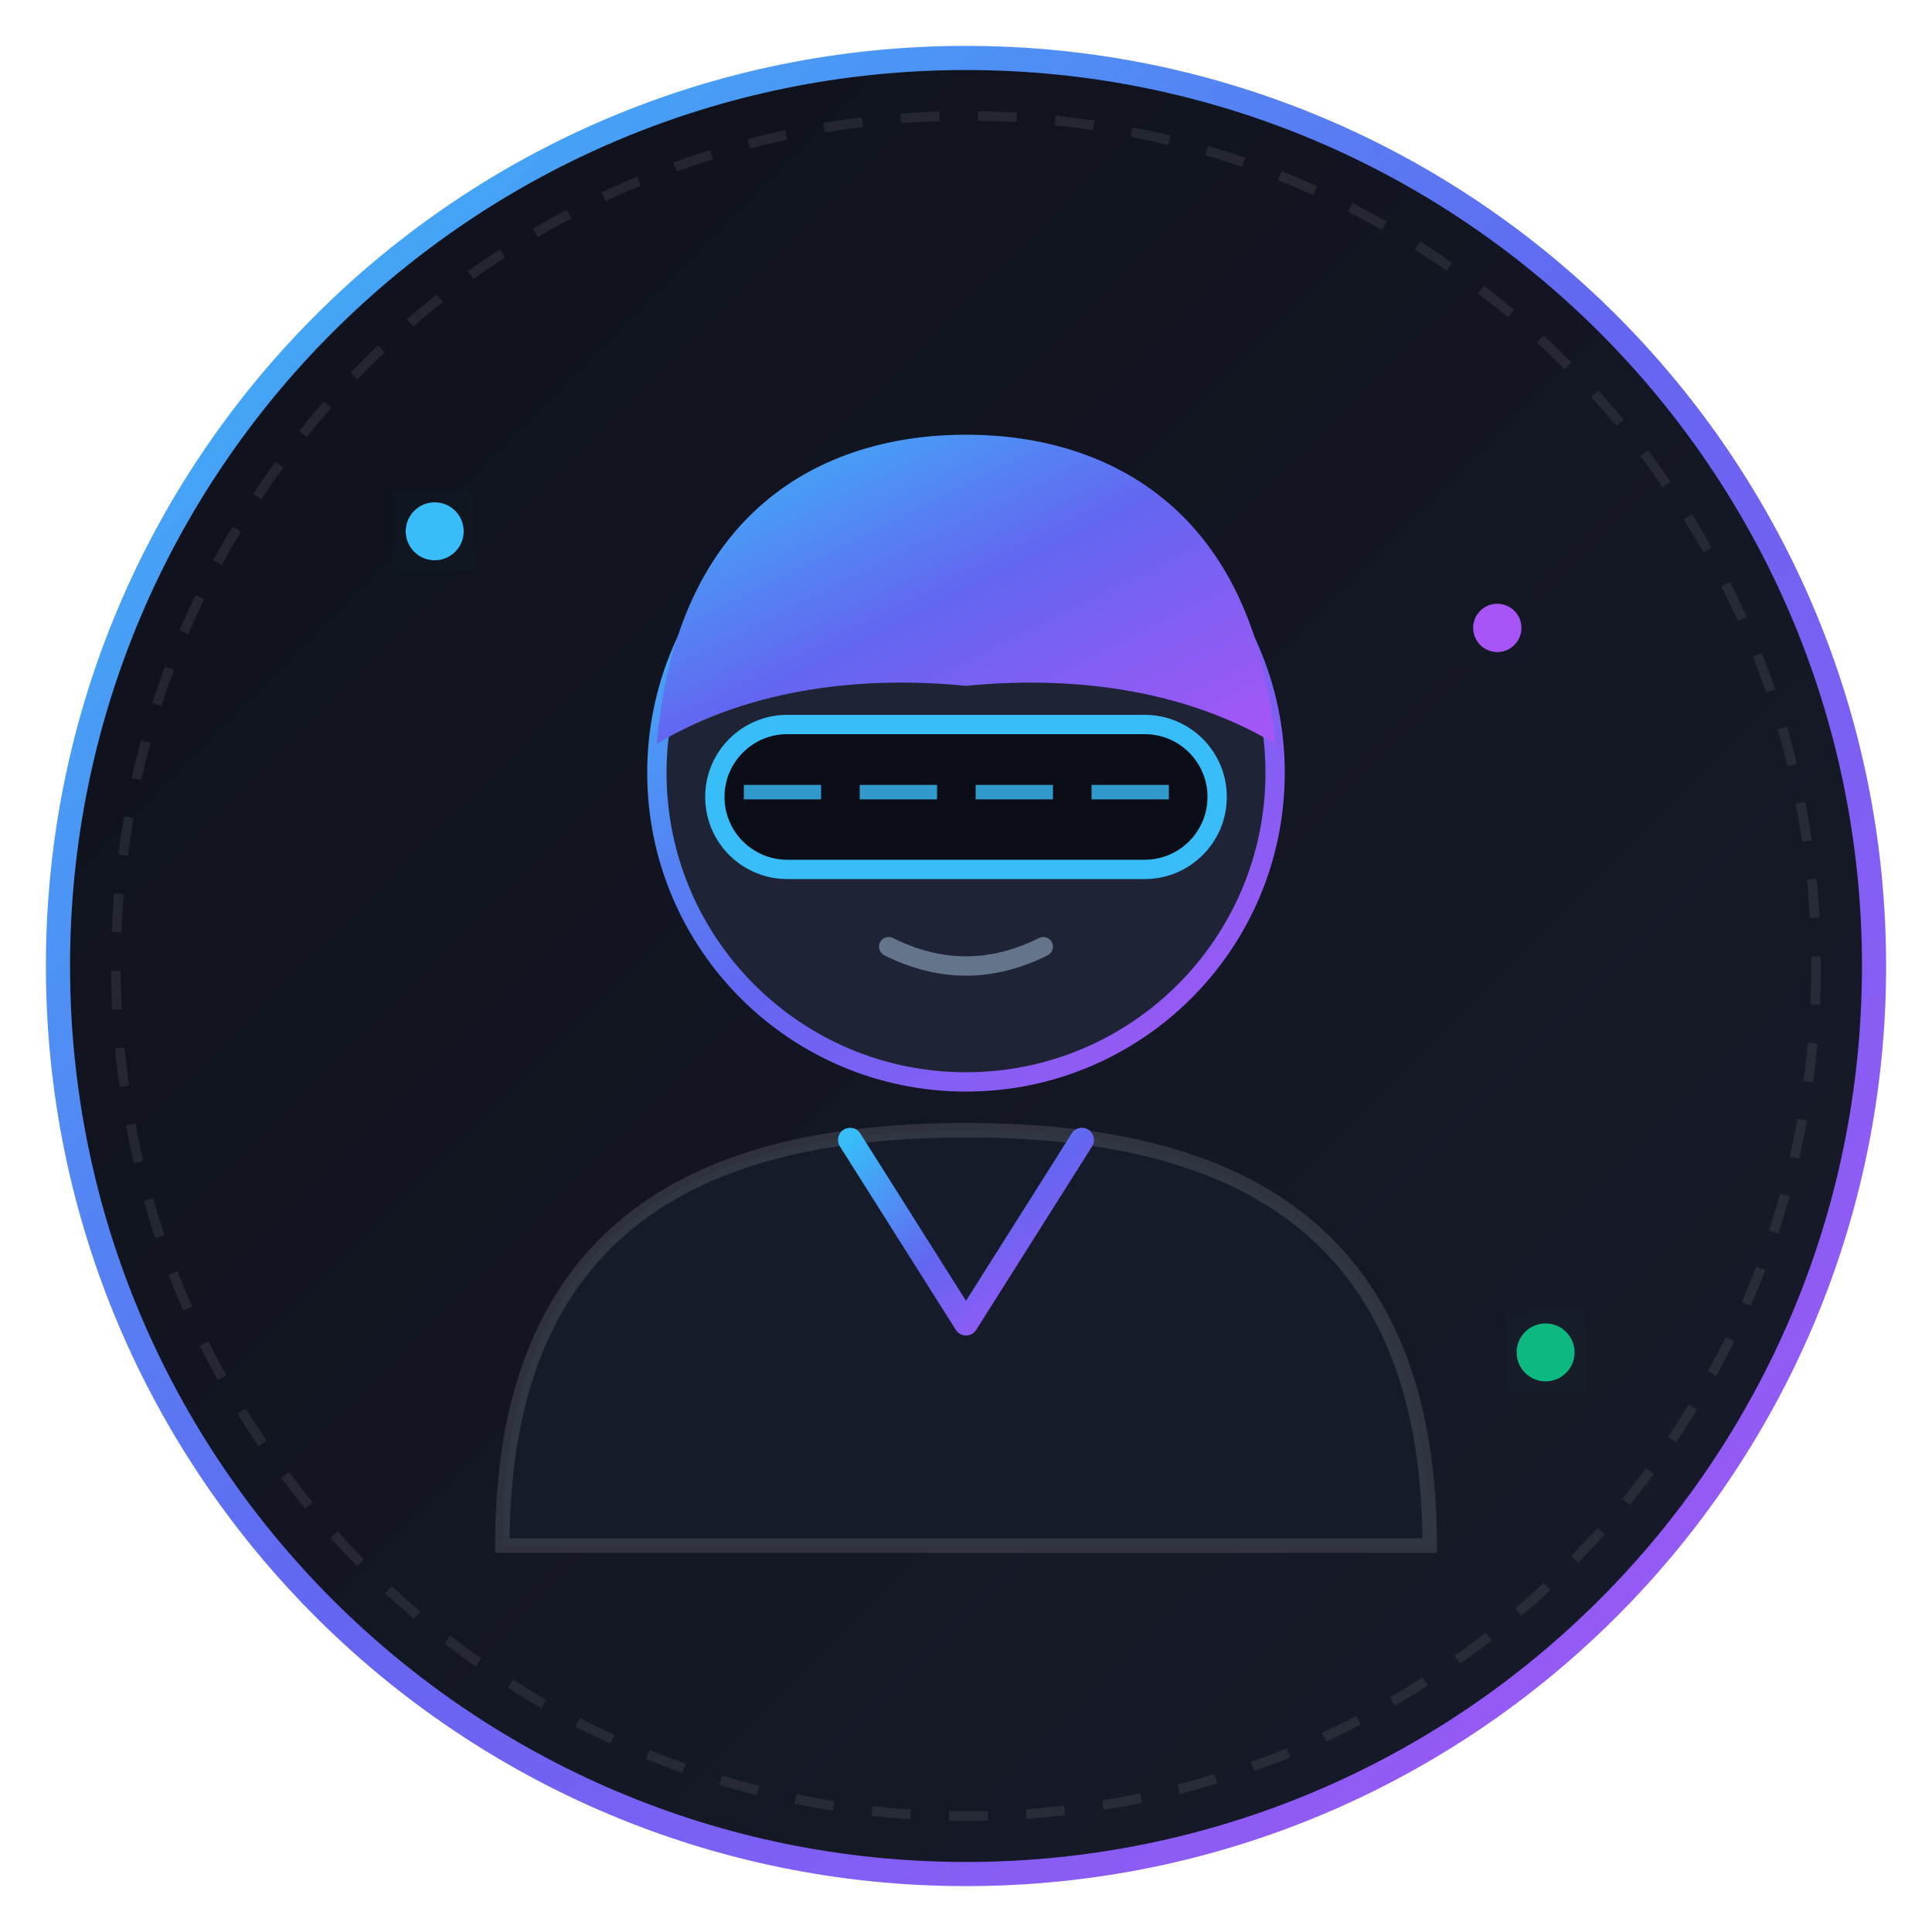
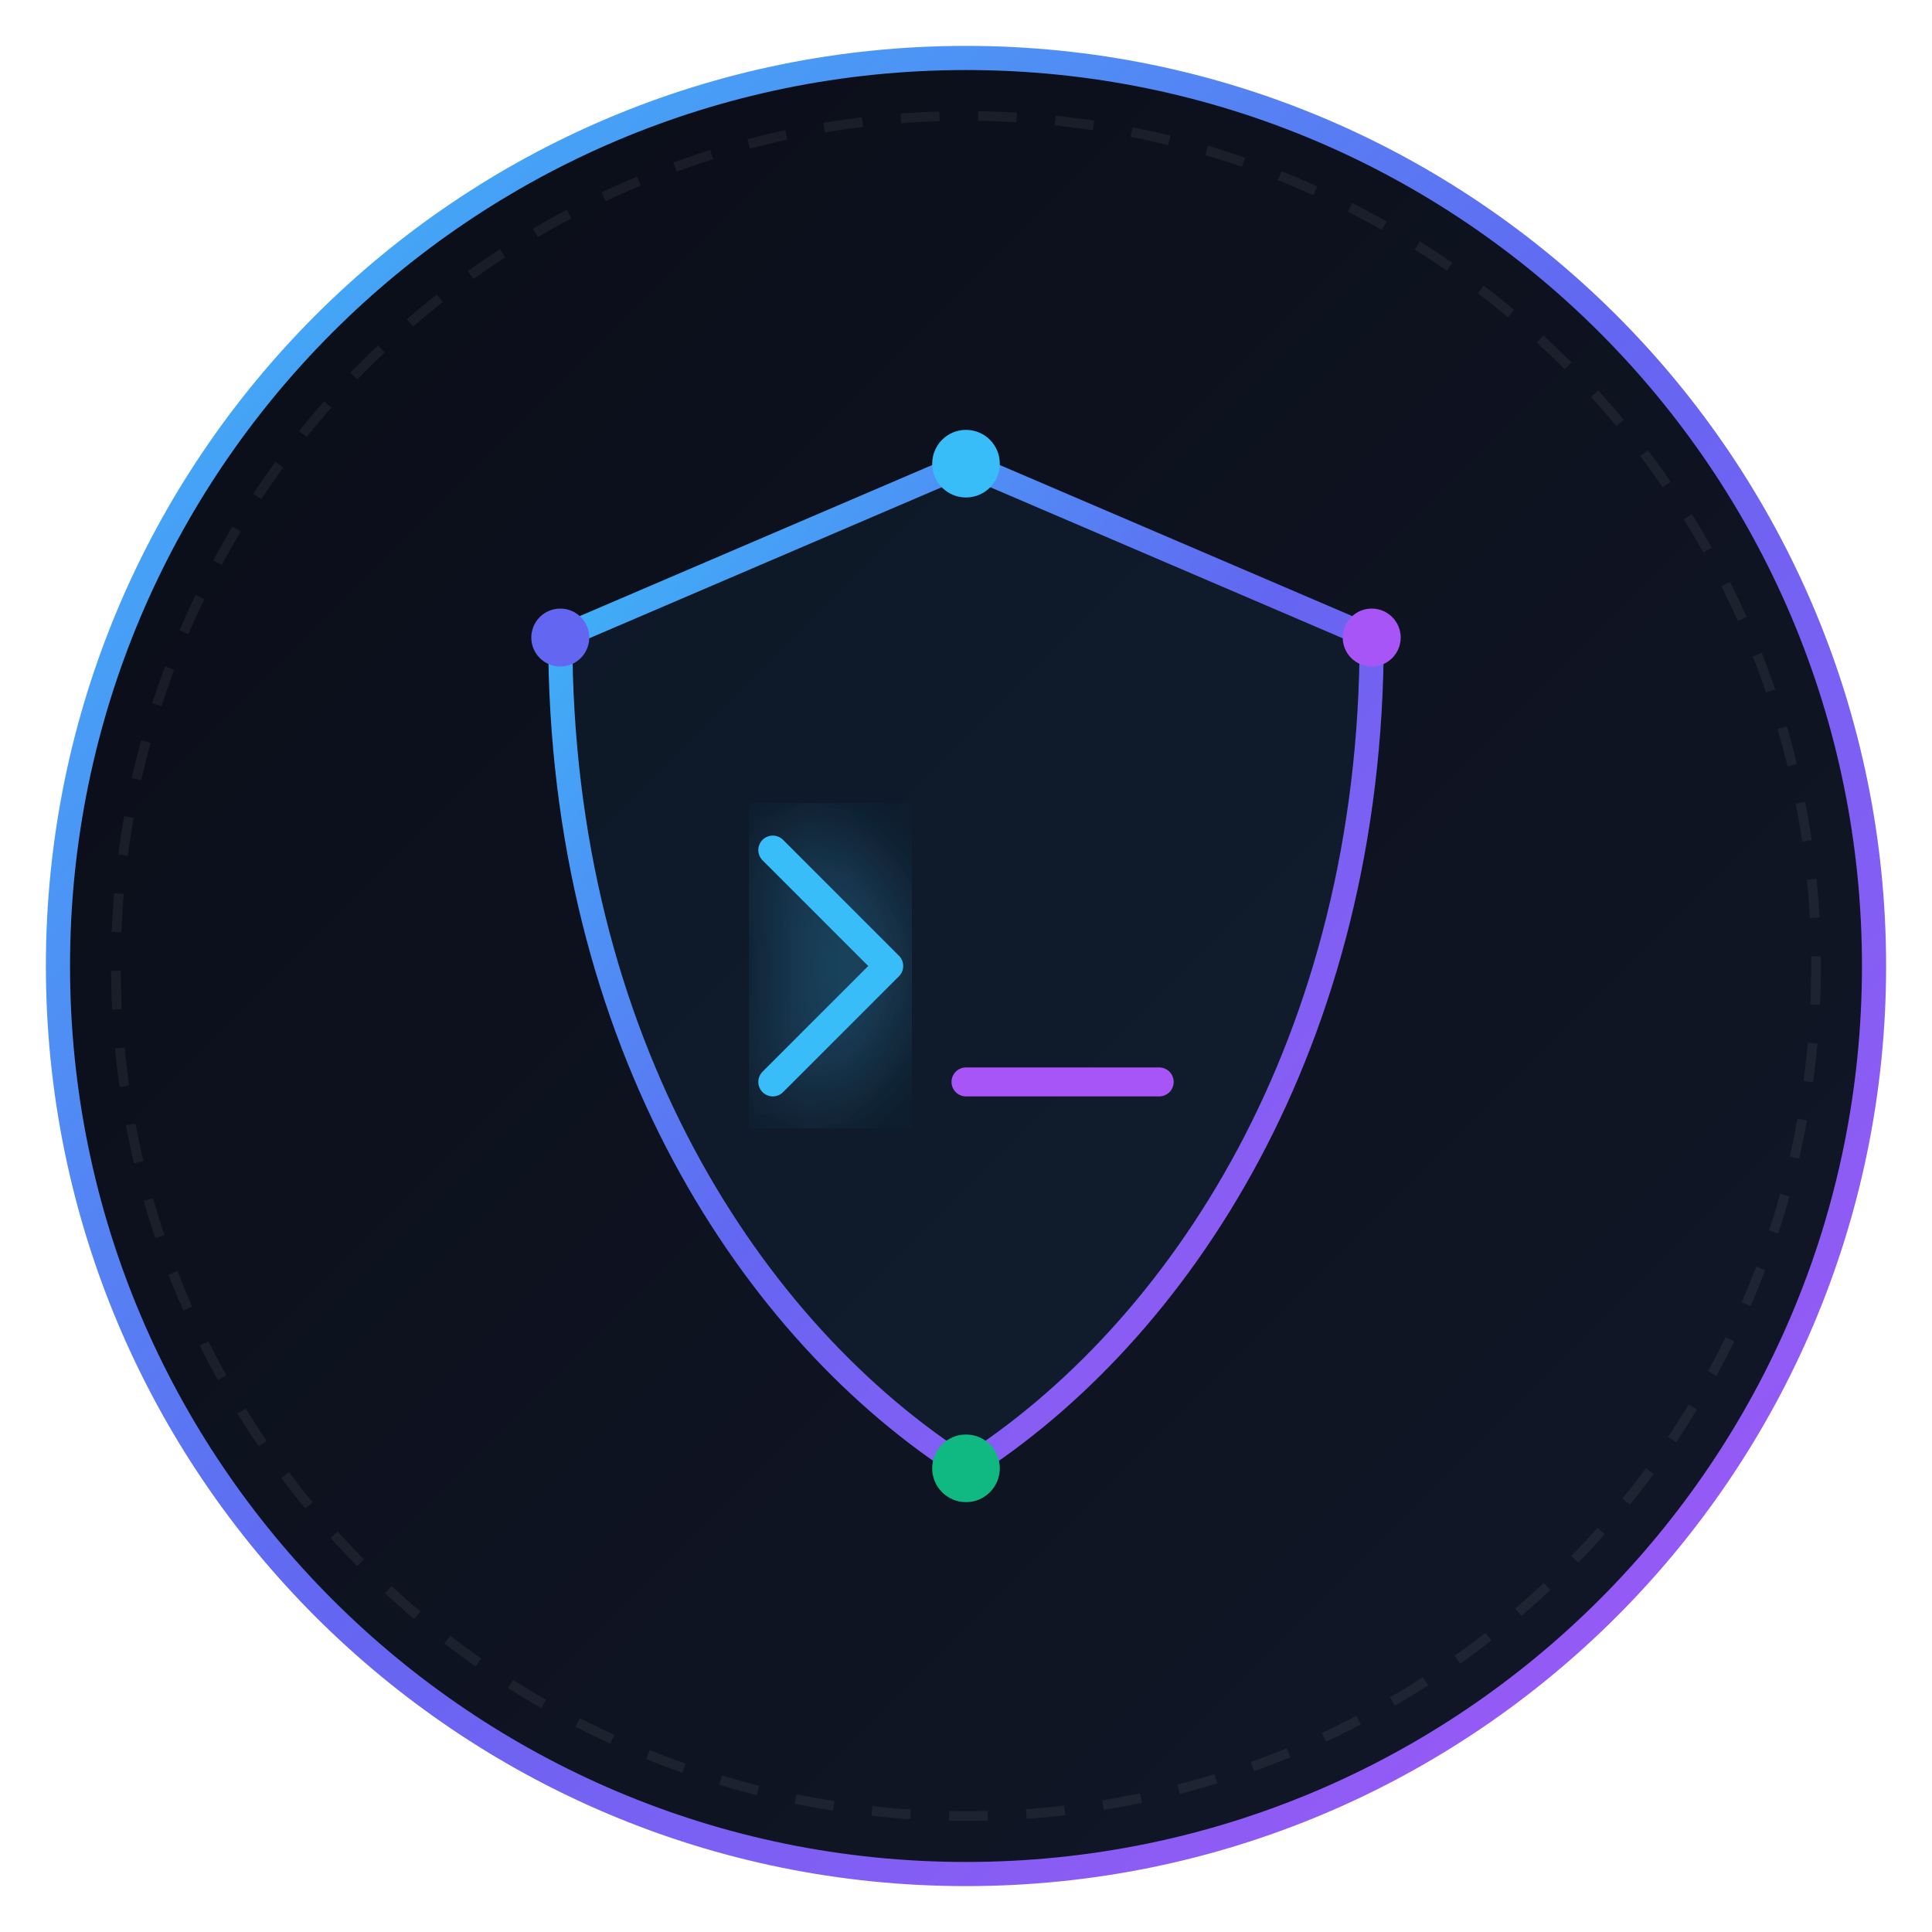
<svg xmlns="http://www.w3.org/2000/svg" viewBox="0 0 200 200" width="200" height="200">
  <defs>
-     <linearGradient id="avatarGlow" x1="0%" y1="0%" x2="100%" y2="100%">
+     <linearGradient id="shieldGrad" x1="0%" y1="0%" x2="100%" y2="100%">
      <stop offset="0%" stop-color="#38bdf8" />
      <stop offset="50%" stop-color="#6366f1" />
      <stop offset="100%" stop-color="#a855f7" />
    </linearGradient>
    <linearGradient id="bgGrad" x1="0%" y1="0%" x2="100%" y2="100%">
-       <stop offset="0%" stop-color="#0e111a" />
-       <stop offset="100%" stop-color="#181c2b" />
+       <stop offset="0%" stop-color="#0a0d17" />
+       <stop offset="100%" stop-color="#121829" />
    </linearGradient>
    <filter id="glow" x="-20%" y="-20%" width="140%" height="140%">
-       <feGaussianBlur stdDeviation="8" result="blur" />
+       <feGaussianBlur stdDeviation="6" result="blur" />
      <feComposite in="SourceGraphic" in2="blur" operator="over" />
    </filter>
  </defs>
-   <circle cx="100" cy="100" r="94" fill="url(#bgGrad)" stroke="url(#avatarGlow)" stroke-width="2.5" />
-   <circle cx="100" cy="100" r="88" fill="none" stroke="rgba(255,255,255,0.08)" stroke-width="1" stroke-dasharray="4 4" />
-   <g transform="translate(0, 5)">
-     <circle cx="100" cy="75" r="32" fill="#1e2436" stroke="url(#avatarGlow)" stroke-width="2" />
-     <path d="M 68 72 C 70 48, 85 40, 100 40 C 115 40, 130 48, 132 72 C 122 66, 110 65, 100 66 C 90 65, 78 66, 68 72 Z" fill="url(#avatarGlow)" />
-     <rect x="74" y="70" width="52" height="15" rx="7.5" fill="#0b0e17" stroke="#38bdf8" stroke-width="2" />
-     <line x1="77" y1="77" x2="123" y2="77" stroke="#38bdf8" stroke-width="1.5" stroke-dasharray="8 4" opacity="0.8" />
-     <path d="M 92 93 Q 100 97 108 93" fill="none" stroke="#64748b" stroke-width="2" stroke-linecap="round" />
-     <path d="M 52 155 C 52 120, 75 112, 100 112 C 125 112, 148 120, 148 155 Z" fill="#161b2a" stroke="rgba(255,255,255,0.12)" stroke-width="1.5" />
-     <path d="M 88 113 L 100 132 L 112 113" fill="none" stroke="url(#avatarGlow)" stroke-width="2.5" stroke-linecap="round" stroke-linejoin="round" />
+   <circle cx="100" cy="100" r="94" fill="url(#bgGrad)" stroke="url(#shieldGrad)" stroke-width="2.5" />
+   <circle cx="100" cy="100" r="88" fill="none" stroke="rgba(255,255,255,0.06)" stroke-width="1" stroke-dasharray="4 4" />
+   <path d="M 100 48 L 142 66 C 142 108 122 138 100 152 C 78 138 58 108 58 66 Z" fill="rgba(56, 189, 248, 0.05)" stroke="url(#shieldGrad)" stroke-width="2.5" stroke-linejoin="round" />
+   <g transform="translate(76, 82)">
+     <polyline points="4 6 16 18 4 30" fill="none" stroke="#38bdf8" stroke-width="3" stroke-linecap="round" stroke-linejoin="round" filter="url(#glow)" />
+     <line x1="24" y1="30" x2="44" y2="30" stroke="#a855f7" stroke-width="3" stroke-linecap="round" />
  </g>
-   <circle cx="45" cy="55" r="3" fill="#38bdf8" filter="url(#glow)" />
-   <circle cx="155" cy="65" r="2.5" fill="#a855f7" filter="url(#glow)" />
-   <circle cx="160" cy="140" r="3" fill="#10b981" filter="url(#glow)" />
+   <circle cx="100" cy="48" r="3.5" fill="#38bdf8" />
+   <circle cx="58" cy="66" r="3" fill="#6366f1" />
+   <circle cx="142" cy="66" r="3" fill="#a855f7" />
+   <circle cx="100" cy="152" r="3.5" fill="#10b981" />
</svg>
